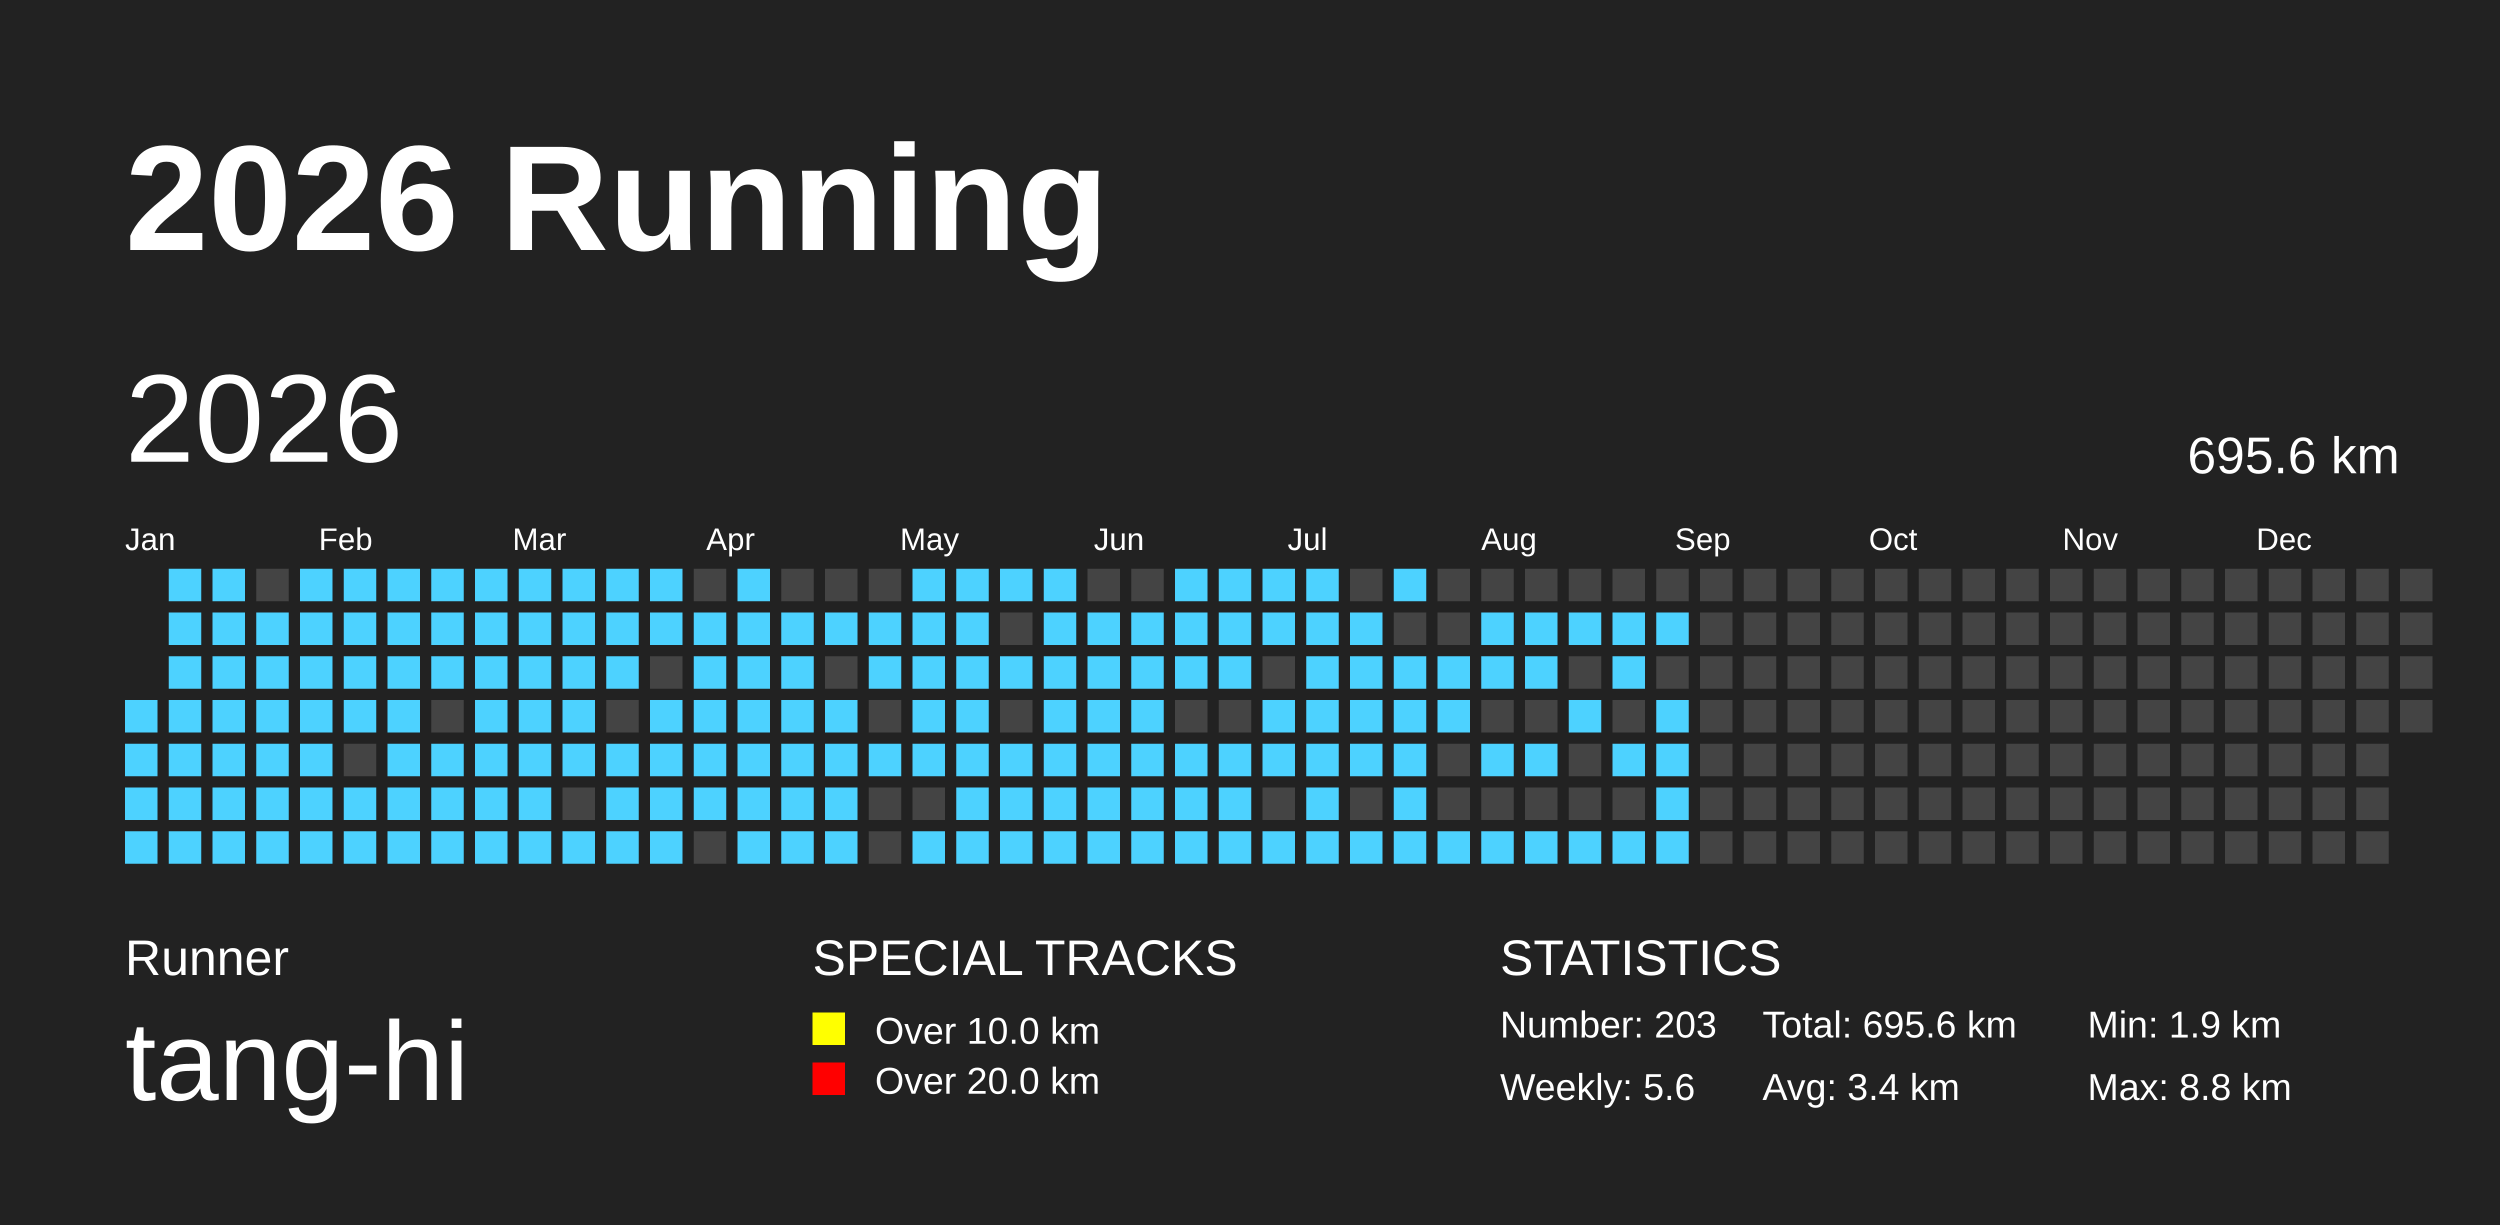
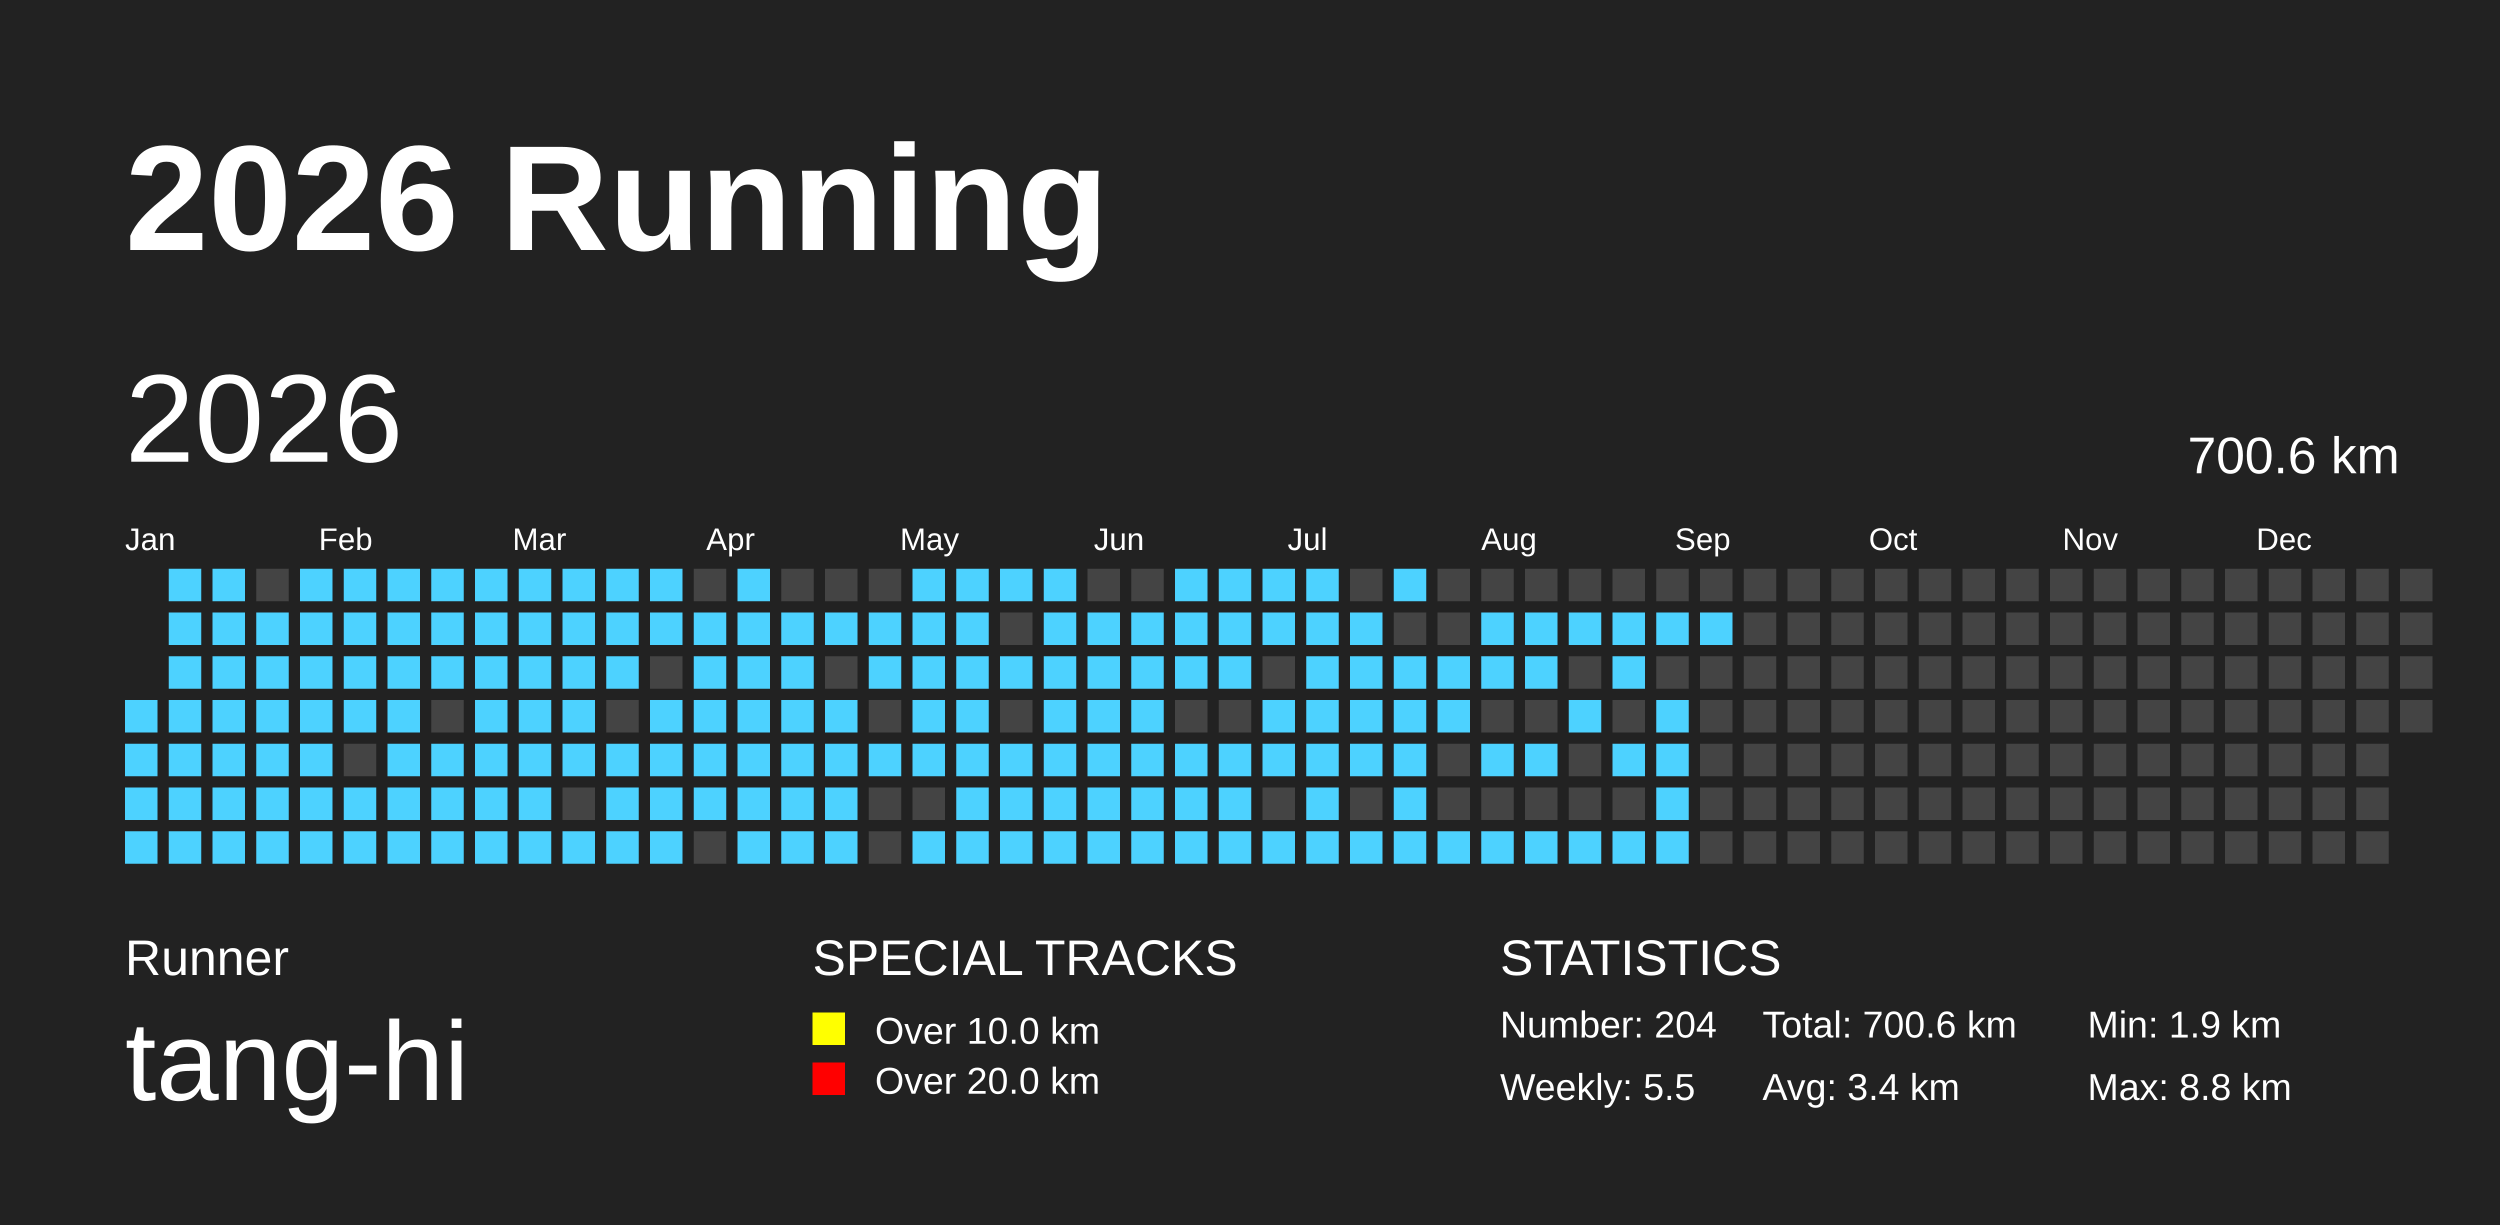
<svg xmlns="http://www.w3.org/2000/svg" baseProfile="full" height="98mm" version="1.1" viewBox="0,0,200,98" width="200mm">
  <defs />
  <rect fill="#222222" height="98" width="200" x="0" y="0" />
  <text fill="#FFFFFF" style="font-size:12px; font-family:Arial; font-weight:bold;" x="10" y="20">2026 Running</text>
  <text fill="#FFFFFF" style="font-size:4px; font-family:Arial" x="10" y="78">Runner</text>
  <text fill="#FFFFFF" style="font-size:9px; font-family:Arial" x="10" y="88">tang-hi</text>
  <text fill="#FFFFFF" style="font-size:4px; font-family:Arial" x="65" y="78">SPECIAL TRACKS</text>
  <rect fill="yellow" height="2.6" width="2.6" x="65" y="81" />
  <text fill="#FFFFFF" style="font-size:3px; font-family:Arial" x="70" y="83.5">Over 10.0 km</text>
  <rect fill="red" height="2.6" width="2.6" x="65" y="85" />
  <text fill="#FFFFFF" style="font-size:3px; font-family:Arial" x="70" y="87.5">Over 20.0 km</text>
  <text fill="#FFFFFF" style="font-size:4px; font-family:Arial" x="120" y="78">STATISTICS</text>
-   <text fill="#FFFFFF" style="font-size:3px; font-family:Arial" x="120" y="83">Number: 203</text>
-   <text fill="#FFFFFF" style="font-size:3px; font-family:Arial" x="120" y="88">Weekly: 5.6</text>
-   <text fill="#FFFFFF" style="font-size:3px; font-family:Arial" x="141" y="83">Total: 695.6 km</text>
+   <text fill="#FFFFFF" style="font-size:3px; font-family:Arial" x="120" y="83">Number: 204</text>
+   <text fill="#FFFFFF" style="font-size:3px; font-family:Arial" x="120" y="88">Weekly: 5.5</text>
+   <text fill="#FFFFFF" style="font-size:3px; font-family:Arial" x="141" y="83">Total: 700.6 km</text>
  <text fill="#FFFFFF" style="font-size:3px; font-family:Arial" x="141" y="88">Avg: 3.4 km</text>
  <text fill="#FFFFFF" style="font-size:3px; font-family:Arial" x="167" y="83">Min: 1.9 km</text>
  <text fill="#FFFFFF" style="font-size:3px; font-family:Arial" x="167" y="88">Max: 8.8 km</text>
  <text dominant-baseline="hanging" fill="#FFFFFF" style="font-size:10.0px; font-family:Arial;" x="10" y="30">2026</text>
-   <text dominant-baseline="hanging" fill="#FFFFFF" style="font-size:4.125px; font-family:Arial;" x="175" y="35">695.6 km</text>
+   <text dominant-baseline="hanging" fill="#FFFFFF" style="font-size:4.125px; font-family:Arial;" x="175" y="35">700.6 km</text>
  <text fill="#FFFFFF" style="font-size:2.5px; font-family:Arial" x="10.0" y="44">Jan</text>
  <text fill="#FFFFFF" style="font-size:2.5px; font-family:Arial" x="25.5" y="44">Feb</text>
  <text fill="#FFFFFF" style="font-size:2.5px; font-family:Arial" x="41.0" y="44">Mar</text>
  <text fill="#FFFFFF" style="font-size:2.5px; font-family:Arial" x="56.5" y="44">Apr</text>
  <text fill="#FFFFFF" style="font-size:2.5px; font-family:Arial" x="72.0" y="44">May</text>
  <text fill="#FFFFFF" style="font-size:2.5px; font-family:Arial" x="87.5" y="44">Jun</text>
  <text fill="#FFFFFF" style="font-size:2.5px; font-family:Arial" x="103.0" y="44">Jul</text>
  <text fill="#FFFFFF" style="font-size:2.5px; font-family:Arial" x="118.5" y="44">Aug</text>
  <text fill="#FFFFFF" style="font-size:2.5px; font-family:Arial" x="134.0" y="44">Sep</text>
  <text fill="#FFFFFF" style="font-size:2.5px; font-family:Arial" x="149.5" y="44">Oct</text>
  <text fill="#FFFFFF" style="font-size:2.5px; font-family:Arial" x="165.0" y="44">Nov</text>
  <text fill="#FFFFFF" style="font-size:2.5px; font-family:Arial" x="180.5" y="44">Dec</text>
  <rect fill="#4DD2FF" height="2.6" width="2.6" x="10.0" y="56.0" />
  <rect fill="#4DD2FF" height="2.6" width="2.6" x="10.0" y="59.5" />
  <rect fill="#4DD2FF" height="2.6" width="2.6" x="10.0" y="63.0" />
  <rect fill="#4DD2FF" height="2.6" width="2.6" x="10.0" y="66.5" />
  <rect fill="#4DD2FF" height="2.6" width="2.6" x="13.5" y="45.5" />
  <rect fill="#4DD2FF" height="2.6" width="2.6" x="13.5" y="49.0" />
  <rect fill="#4DD2FF" height="2.6" width="2.6" x="13.5" y="52.5" />
  <rect fill="#4DD2FF" height="2.6" width="2.6" x="13.5" y="56.0" />
  <rect fill="#4DD2FF" height="2.6" width="2.6" x="13.5" y="59.5" />
  <rect fill="#4DD2FF" height="2.6" width="2.6" x="13.5" y="63.0" />
  <rect fill="#4DD2FF" height="2.6" width="2.6" x="13.5" y="66.5" />
  <rect fill="#4DD2FF" height="2.6" width="2.6" x="17.0" y="45.5" />
  <rect fill="#4DD2FF" height="2.6" width="2.6" x="17.0" y="49.0" />
  <rect fill="#4DD2FF" height="2.6" width="2.6" x="17.0" y="52.5" />
  <rect fill="#4DD2FF" height="2.6" width="2.6" x="17.0" y="56.0" />
  <rect fill="#4DD2FF" height="2.6" width="2.6" x="17.0" y="59.5" />
  <rect fill="#4DD2FF" height="2.6" width="2.6" x="17.0" y="63.0" />
  <rect fill="#4DD2FF" height="2.6" width="2.6" x="17.0" y="66.5" />
  <rect fill="#444444" height="2.6" width="2.6" x="20.5" y="45.5" />
  <rect fill="#4DD2FF" height="2.6" width="2.6" x="20.5" y="49.0" />
  <rect fill="#4DD2FF" height="2.6" width="2.6" x="20.5" y="52.5" />
  <rect fill="#4DD2FF" height="2.6" width="2.6" x="20.5" y="56.0" />
  <rect fill="#4DD2FF" height="2.6" width="2.6" x="20.5" y="59.5" />
  <rect fill="#4DD2FF" height="2.6" width="2.6" x="20.5" y="63.0" />
  <rect fill="#4DD2FF" height="2.6" width="2.6" x="20.5" y="66.5" />
  <rect fill="#4DD2FF" height="2.6" width="2.6" x="24.0" y="45.5" />
  <rect fill="#4DD2FF" height="2.6" width="2.6" x="24.0" y="49.0" />
  <rect fill="#4DD2FF" height="2.6" width="2.6" x="24.0" y="52.5" />
  <rect fill="#4DD2FF" height="2.6" width="2.6" x="24.0" y="56.0" />
  <rect fill="#4DD2FF" height="2.6" width="2.6" x="24.0" y="59.5" />
  <rect fill="#4DD2FF" height="2.6" width="2.6" x="24.0" y="63.0" />
  <rect fill="#4DD2FF" height="2.6" width="2.6" x="24.0" y="66.5" />
  <rect fill="#4DD2FF" height="2.6" width="2.6" x="27.5" y="45.5" />
  <rect fill="#4DD2FF" height="2.6" width="2.6" x="27.5" y="49.0" />
  <rect fill="#4DD2FF" height="2.6" width="2.6" x="27.5" y="52.5" />
  <rect fill="#4DD2FF" height="2.6" width="2.6" x="27.5" y="56.0" />
  <rect fill="#444444" height="2.6" width="2.6" x="27.5" y="59.5" />
  <rect fill="#4DD2FF" height="2.6" width="2.6" x="27.5" y="63.0" />
  <rect fill="#4DD2FF" height="2.6" width="2.6" x="27.5" y="66.5" />
  <rect fill="#4DD2FF" height="2.6" width="2.6" x="31.0" y="45.5" />
  <rect fill="#4DD2FF" height="2.6" width="2.6" x="31.0" y="49.0" />
  <rect fill="#4DD2FF" height="2.6" width="2.6" x="31.0" y="52.5" />
  <rect fill="#4DD2FF" height="2.6" width="2.6" x="31.0" y="56.0" />
  <rect fill="#4DD2FF" height="2.6" width="2.6" x="31.0" y="59.5" />
  <rect fill="#4DD2FF" height="2.6" width="2.6" x="31.0" y="63.0" />
  <rect fill="#4DD2FF" height="2.6" width="2.6" x="31.0" y="66.5" />
  <rect fill="#4DD2FF" height="2.6" width="2.6" x="34.5" y="45.5" />
  <rect fill="#4DD2FF" height="2.6" width="2.6" x="34.5" y="49.0" />
  <rect fill="#4DD2FF" height="2.6" width="2.6" x="34.5" y="52.5" />
  <rect fill="#444444" height="2.6" width="2.6" x="34.5" y="56.0" />
  <rect fill="#4DD2FF" height="2.6" width="2.6" x="34.5" y="59.5" />
  <rect fill="#4DD2FF" height="2.6" width="2.6" x="34.5" y="63.0" />
  <rect fill="#4DD2FF" height="2.6" width="2.6" x="34.5" y="66.5" />
  <rect fill="#4DD2FF" height="2.6" width="2.6" x="38.0" y="45.5" />
  <rect fill="#4DD2FF" height="2.6" width="2.6" x="38.0" y="49.0" />
  <rect fill="#4DD2FF" height="2.6" width="2.6" x="38.0" y="52.5" />
  <rect fill="#4DD2FF" height="2.6" width="2.6" x="38.0" y="56.0" />
  <rect fill="#4DD2FF" height="2.6" width="2.6" x="38.0" y="59.5" />
  <rect fill="#4DD2FF" height="2.6" width="2.6" x="38.0" y="63.0" />
  <rect fill="#4DD2FF" height="2.6" width="2.6" x="38.0" y="66.5" />
  <rect fill="#4DD2FF" height="2.6" width="2.6" x="41.5" y="45.5" />
  <rect fill="#4DD2FF" height="2.6" width="2.6" x="41.5" y="49.0" />
  <rect fill="#4DD2FF" height="2.6" width="2.6" x="41.5" y="52.5" />
  <rect fill="#4DD2FF" height="2.6" width="2.6" x="41.5" y="56.0" />
  <rect fill="#4DD2FF" height="2.6" width="2.6" x="41.5" y="59.5" />
  <rect fill="#4DD2FF" height="2.6" width="2.6" x="41.5" y="63.0" />
  <rect fill="#4DD2FF" height="2.6" width="2.6" x="41.5" y="66.5" />
  <rect fill="#4DD2FF" height="2.6" width="2.6" x="45.0" y="45.5" />
  <rect fill="#4DD2FF" height="2.6" width="2.6" x="45.0" y="49.0" />
  <rect fill="#4DD2FF" height="2.6" width="2.6" x="45.0" y="52.5" />
  <rect fill="#4DD2FF" height="2.6" width="2.6" x="45.0" y="56.0" />
  <rect fill="#4DD2FF" height="2.6" width="2.6" x="45.0" y="59.5" />
  <rect fill="#444444" height="2.6" width="2.6" x="45.0" y="63.0" />
  <rect fill="#4DD2FF" height="2.6" width="2.6" x="45.0" y="66.5" />
  <rect fill="#4DD2FF" height="2.6" width="2.6" x="48.5" y="45.5" />
  <rect fill="#4DD2FF" height="2.6" width="2.6" x="48.5" y="49.0" />
  <rect fill="#4DD2FF" height="2.6" width="2.6" x="48.5" y="52.5" />
  <rect fill="#444444" height="2.6" width="2.6" x="48.5" y="56.0" />
  <rect fill="#4DD2FF" height="2.6" width="2.6" x="48.5" y="59.5" />
  <rect fill="#4DD2FF" height="2.6" width="2.6" x="48.5" y="63.0" />
  <rect fill="#4DD2FF" height="2.6" width="2.6" x="48.5" y="66.5" />
  <rect fill="#4DD2FF" height="2.6" width="2.6" x="52.0" y="45.5" />
  <rect fill="#4DD2FF" height="2.6" width="2.6" x="52.0" y="49.0" />
  <rect fill="#444444" height="2.6" width="2.6" x="52.0" y="52.5" />
  <rect fill="#4DD2FF" height="2.6" width="2.6" x="52.0" y="56.0" />
  <rect fill="#4DD2FF" height="2.6" width="2.6" x="52.0" y="59.5" />
  <rect fill="#4DD2FF" height="2.6" width="2.6" x="52.0" y="63.0" />
  <rect fill="#4DD2FF" height="2.6" width="2.6" x="52.0" y="66.5" />
  <rect fill="#444444" height="2.6" width="2.6" x="55.5" y="45.5" />
  <rect fill="#4DD2FF" height="2.6" width="2.6" x="55.5" y="49.0" />
  <rect fill="#4DD2FF" height="2.6" width="2.6" x="55.5" y="52.5" />
  <rect fill="#4DD2FF" height="2.6" width="2.6" x="55.5" y="56.0" />
  <rect fill="#4DD2FF" height="2.6" width="2.6" x="55.5" y="59.5" />
  <rect fill="#4DD2FF" height="2.6" width="2.6" x="55.5" y="63.0" />
  <rect fill="#444444" height="2.6" width="2.6" x="55.5" y="66.5" />
  <rect fill="#4DD2FF" height="2.6" width="2.6" x="59.0" y="45.5" />
  <rect fill="#4DD2FF" height="2.6" width="2.6" x="59.0" y="49.0" />
  <rect fill="#4DD2FF" height="2.6" width="2.6" x="59.0" y="52.5" />
  <rect fill="#4DD2FF" height="2.6" width="2.6" x="59.0" y="56.0" />
  <rect fill="#4DD2FF" height="2.6" width="2.6" x="59.0" y="59.5" />
  <rect fill="#4DD2FF" height="2.6" width="2.6" x="59.0" y="63.0" />
  <rect fill="#4DD2FF" height="2.6" width="2.6" x="59.0" y="66.5" />
  <rect fill="#444444" height="2.6" width="2.6" x="62.5" y="45.5" />
  <rect fill="#4DD2FF" height="2.6" width="2.6" x="62.5" y="49.0" />
  <rect fill="#4DD2FF" height="2.6" width="2.6" x="62.5" y="52.5" />
  <rect fill="#4DD2FF" height="2.6" width="2.6" x="62.5" y="56.0" />
  <rect fill="#4DD2FF" height="2.6" width="2.6" x="62.5" y="59.5" />
  <rect fill="#4DD2FF" height="2.6" width="2.6" x="62.5" y="63.0" />
  <rect fill="#4DD2FF" height="2.6" width="2.6" x="62.5" y="66.5" />
  <rect fill="#444444" height="2.6" width="2.6" x="66.0" y="45.5" />
  <rect fill="#4DD2FF" height="2.6" width="2.6" x="66.0" y="49.0" />
  <rect fill="#444444" height="2.6" width="2.6" x="66.0" y="52.5" />
  <rect fill="#4DD2FF" height="2.6" width="2.6" x="66.0" y="56.0" />
  <rect fill="#4DD2FF" height="2.6" width="2.6" x="66.0" y="59.5" />
  <rect fill="#4DD2FF" height="2.6" width="2.6" x="66.0" y="63.0" />
  <rect fill="#4DD2FF" height="2.6" width="2.6" x="66.0" y="66.5" />
  <rect fill="#444444" height="2.6" width="2.6" x="69.5" y="45.5" />
  <rect fill="#4DD2FF" height="2.6" width="2.6" x="69.5" y="49.0" />
  <rect fill="#4DD2FF" height="2.6" width="2.6" x="69.5" y="52.5" />
  <rect fill="#444444" height="2.6" width="2.6" x="69.5" y="56.0" />
  <rect fill="#4DD2FF" height="2.6" width="2.6" x="69.5" y="59.5" />
  <rect fill="#444444" height="2.6" width="2.6" x="69.5" y="63.0" />
  <rect fill="#444444" height="2.6" width="2.6" x="69.5" y="66.5" />
  <rect fill="#4DD2FF" height="2.6" width="2.6" x="73.0" y="45.5" />
  <rect fill="#4DD2FF" height="2.6" width="2.6" x="73.0" y="49.0" />
  <rect fill="#4DD2FF" height="2.6" width="2.6" x="73.0" y="52.5" />
  <rect fill="#4DD2FF" height="2.6" width="2.6" x="73.0" y="56.0" />
  <rect fill="#4DD2FF" height="2.6" width="2.6" x="73.0" y="59.5" />
  <rect fill="#444444" height="2.6" width="2.6" x="73.0" y="63.0" />
  <rect fill="#4DD2FF" height="2.6" width="2.6" x="73.0" y="66.5" />
  <rect fill="#4DD2FF" height="2.6" width="2.6" x="76.5" y="45.5" />
  <rect fill="#4DD2FF" height="2.6" width="2.6" x="76.5" y="49.0" />
  <rect fill="#4DD2FF" height="2.6" width="2.6" x="76.5" y="52.5" />
  <rect fill="#4DD2FF" height="2.6" width="2.6" x="76.5" y="56.0" />
  <rect fill="#4DD2FF" height="2.6" width="2.6" x="76.5" y="59.5" />
  <rect fill="#4DD2FF" height="2.6" width="2.6" x="76.5" y="63.0" />
  <rect fill="#4DD2FF" height="2.6" width="2.6" x="76.5" y="66.5" />
  <rect fill="#4DD2FF" height="2.6" width="2.6" x="80.0" y="45.5" />
  <rect fill="#444444" height="2.6" width="2.6" x="80.0" y="49.0" />
  <rect fill="#4DD2FF" height="2.6" width="2.6" x="80.0" y="52.5" />
  <rect fill="#444444" height="2.6" width="2.6" x="80.0" y="56.0" />
  <rect fill="#4DD2FF" height="2.6" width="2.6" x="80.0" y="59.5" />
  <rect fill="#4DD2FF" height="2.6" width="2.6" x="80.0" y="63.0" />
  <rect fill="#4DD2FF" height="2.6" width="2.6" x="80.0" y="66.5" />
  <rect fill="#4DD2FF" height="2.6" width="2.6" x="83.5" y="45.5" />
  <rect fill="#4DD2FF" height="2.6" width="2.6" x="83.5" y="49.0" />
  <rect fill="#4DD2FF" height="2.6" width="2.6" x="83.5" y="52.5" />
  <rect fill="#4DD2FF" height="2.6" width="2.6" x="83.5" y="56.0" />
  <rect fill="#4DD2FF" height="2.6" width="2.6" x="83.5" y="59.5" />
  <rect fill="#4DD2FF" height="2.6" width="2.6" x="83.5" y="63.0" />
  <rect fill="#4DD2FF" height="2.6" width="2.6" x="83.5" y="66.5" />
  <rect fill="#444444" height="2.6" width="2.6" x="87.0" y="45.5" />
  <rect fill="#4DD2FF" height="2.6" width="2.6" x="87.0" y="49.0" />
  <rect fill="#4DD2FF" height="2.6" width="2.6" x="87.0" y="52.5" />
  <rect fill="#4DD2FF" height="2.6" width="2.6" x="87.0" y="56.0" />
  <rect fill="#4DD2FF" height="2.6" width="2.6" x="87.0" y="59.5" />
  <rect fill="#4DD2FF" height="2.6" width="2.6" x="87.0" y="63.0" />
  <rect fill="#4DD2FF" height="2.6" width="2.6" x="87.0" y="66.5" />
  <rect fill="#444444" height="2.6" width="2.6" x="90.5" y="45.5" />
  <rect fill="#4DD2FF" height="2.6" width="2.6" x="90.5" y="49.0" />
  <rect fill="#4DD2FF" height="2.6" width="2.6" x="90.5" y="52.5" />
  <rect fill="#4DD2FF" height="2.6" width="2.6" x="90.5" y="56.0" />
  <rect fill="#4DD2FF" height="2.6" width="2.6" x="90.5" y="59.5" />
  <rect fill="#4DD2FF" height="2.6" width="2.6" x="90.5" y="63.0" />
  <rect fill="#4DD2FF" height="2.6" width="2.6" x="90.5" y="66.5" />
  <rect fill="#4DD2FF" height="2.6" width="2.6" x="94.0" y="45.5" />
  <rect fill="#4DD2FF" height="2.6" width="2.6" x="94.0" y="49.0" />
  <rect fill="#4DD2FF" height="2.6" width="2.6" x="94.0" y="52.5" />
  <rect fill="#444444" height="2.6" width="2.6" x="94.0" y="56.0" />
  <rect fill="#4DD2FF" height="2.6" width="2.6" x="94.0" y="59.5" />
  <rect fill="#4DD2FF" height="2.6" width="2.6" x="94.0" y="63.0" />
  <rect fill="#4DD2FF" height="2.6" width="2.6" x="94.0" y="66.5" />
  <rect fill="#4DD2FF" height="2.6" width="2.6" x="97.5" y="45.5" />
  <rect fill="#4DD2FF" height="2.6" width="2.6" x="97.5" y="49.0" />
  <rect fill="#4DD2FF" height="2.6" width="2.6" x="97.5" y="52.5" />
  <rect fill="#444444" height="2.6" width="2.6" x="97.5" y="56.0" />
  <rect fill="#4DD2FF" height="2.6" width="2.6" x="97.5" y="59.5" />
  <rect fill="#4DD2FF" height="2.6" width="2.6" x="97.5" y="63.0" />
  <rect fill="#4DD2FF" height="2.6" width="2.6" x="97.5" y="66.5" />
  <rect fill="#4DD2FF" height="2.6" width="2.6" x="101.0" y="45.5" />
  <rect fill="#4DD2FF" height="2.6" width="2.6" x="101.0" y="49.0" />
  <rect fill="#444444" height="2.6" width="2.6" x="101.0" y="52.5" />
  <rect fill="#4DD2FF" height="2.6" width="2.6" x="101.0" y="56.0" />
  <rect fill="#4DD2FF" height="2.6" width="2.6" x="101.0" y="59.5" />
  <rect fill="#444444" height="2.6" width="2.6" x="101.0" y="63.0" />
  <rect fill="#4DD2FF" height="2.6" width="2.6" x="101.0" y="66.5" />
  <rect fill="#4DD2FF" height="2.6" width="2.6" x="104.5" y="45.5" />
  <rect fill="#4DD2FF" height="2.6" width="2.6" x="104.5" y="49.0" />
  <rect fill="#4DD2FF" height="2.6" width="2.6" x="104.5" y="52.5" />
  <rect fill="#4DD2FF" height="2.6" width="2.6" x="104.5" y="56.0" />
  <rect fill="#4DD2FF" height="2.6" width="2.6" x="104.5" y="59.5" />
  <rect fill="#4DD2FF" height="2.6" width="2.6" x="104.5" y="63.0" />
  <rect fill="#4DD2FF" height="2.6" width="2.6" x="104.5" y="66.5" />
  <rect fill="#444444" height="2.6" width="2.6" x="108.0" y="45.5" />
  <rect fill="#4DD2FF" height="2.6" width="2.6" x="108.0" y="49.0" />
  <rect fill="#4DD2FF" height="2.6" width="2.6" x="108.0" y="52.5" />
  <rect fill="#4DD2FF" height="2.6" width="2.6" x="108.0" y="56.0" />
  <rect fill="#4DD2FF" height="2.6" width="2.6" x="108.0" y="59.5" />
  <rect fill="#444444" height="2.6" width="2.6" x="108.0" y="63.0" />
  <rect fill="#4DD2FF" height="2.6" width="2.6" x="108.0" y="66.5" />
  <rect fill="#4DD2FF" height="2.6" width="2.6" x="111.5" y="45.5" />
  <rect fill="#444444" height="2.6" width="2.6" x="111.5" y="49.0" />
  <rect fill="#4DD2FF" height="2.6" width="2.6" x="111.5" y="52.5" />
  <rect fill="#4DD2FF" height="2.6" width="2.6" x="111.5" y="56.0" />
  <rect fill="#4DD2FF" height="2.6" width="2.6" x="111.5" y="59.5" />
  <rect fill="#4DD2FF" height="2.6" width="2.6" x="111.5" y="63.0" />
  <rect fill="#4DD2FF" height="2.6" width="2.6" x="111.5" y="66.5" />
  <rect fill="#444444" height="2.6" width="2.6" x="115.0" y="45.5" />
  <rect fill="#444444" height="2.6" width="2.6" x="115.0" y="49.0" />
  <rect fill="#4DD2FF" height="2.6" width="2.6" x="115.0" y="52.5" />
  <rect fill="#4DD2FF" height="2.6" width="2.6" x="115.0" y="56.0" />
  <rect fill="#444444" height="2.6" width="2.6" x="115.0" y="59.5" />
  <rect fill="#444444" height="2.6" width="2.6" x="115.0" y="63.0" />
  <rect fill="#4DD2FF" height="2.6" width="2.6" x="115.0" y="66.5" />
  <rect fill="#444444" height="2.6" width="2.6" x="118.5" y="45.5" />
  <rect fill="#4DD2FF" height="2.6" width="2.6" x="118.5" y="49.0" />
  <rect fill="#4DD2FF" height="2.6" width="2.6" x="118.5" y="52.5" />
  <rect fill="#444444" height="2.6" width="2.6" x="118.5" y="56.0" />
  <rect fill="#4DD2FF" height="2.6" width="2.6" x="118.5" y="59.5" />
  <rect fill="#444444" height="2.6" width="2.6" x="118.5" y="63.0" />
  <rect fill="#4DD2FF" height="2.6" width="2.6" x="118.5" y="66.5" />
  <rect fill="#444444" height="2.6" width="2.6" x="122.0" y="45.5" />
  <rect fill="#4DD2FF" height="2.6" width="2.6" x="122.0" y="49.0" />
  <rect fill="#4DD2FF" height="2.6" width="2.6" x="122.0" y="52.5" />
  <rect fill="#444444" height="2.6" width="2.6" x="122.0" y="56.0" />
  <rect fill="#4DD2FF" height="2.6" width="2.6" x="122.0" y="59.5" />
  <rect fill="#444444" height="2.6" width="2.6" x="122.0" y="63.0" />
  <rect fill="#4DD2FF" height="2.6" width="2.6" x="122.0" y="66.5" />
  <rect fill="#444444" height="2.6" width="2.6" x="125.5" y="45.5" />
  <rect fill="#4DD2FF" height="2.6" width="2.6" x="125.5" y="49.0" />
  <rect fill="#444444" height="2.6" width="2.6" x="125.5" y="52.5" />
  <rect fill="#4DD2FF" height="2.6" width="2.6" x="125.5" y="56.0" />
  <rect fill="#444444" height="2.6" width="2.6" x="125.5" y="59.5" />
  <rect fill="#444444" height="2.6" width="2.6" x="125.5" y="63.0" />
  <rect fill="#4DD2FF" height="2.6" width="2.6" x="125.5" y="66.5" />
  <rect fill="#444444" height="2.6" width="2.6" x="129.0" y="45.5" />
  <rect fill="#4DD2FF" height="2.6" width="2.6" x="129.0" y="49.0" />
  <rect fill="#4DD2FF" height="2.6" width="2.6" x="129.0" y="52.5" />
  <rect fill="#444444" height="2.6" width="2.6" x="129.0" y="56.0" />
  <rect fill="#4DD2FF" height="2.6" width="2.6" x="129.0" y="59.5" />
  <rect fill="#444444" height="2.6" width="2.6" x="129.0" y="63.0" />
  <rect fill="#4DD2FF" height="2.6" width="2.6" x="129.0" y="66.5" />
  <rect fill="#444444" height="2.6" width="2.6" x="132.5" y="45.5" />
  <rect fill="#4DD2FF" height="2.6" width="2.6" x="132.5" y="49.0" />
  <rect fill="#444444" height="2.6" width="2.6" x="132.5" y="52.5" />
  <rect fill="#4DD2FF" height="2.6" width="2.6" x="132.5" y="56.0" />
  <rect fill="#4DD2FF" height="2.6" width="2.6" x="132.5" y="59.5" />
  <rect fill="#4DD2FF" height="2.6" width="2.6" x="132.5" y="63.0" />
  <rect fill="#4DD2FF" height="2.6" width="2.6" x="132.5" y="66.5" />
  <rect fill="#444444" height="2.6" width="2.6" x="136.0" y="45.5" />
-   <rect fill="#444444" height="2.6" width="2.6" x="136.0" y="49.0" />
+   <rect fill="#4DD2FF" height="2.6" width="2.6" x="136.0" y="49.0" />
  <rect fill="#444444" height="2.6" width="2.6" x="136.0" y="52.5" />
  <rect fill="#444444" height="2.6" width="2.6" x="136.0" y="56.0" />
  <rect fill="#444444" height="2.6" width="2.6" x="136.0" y="59.5" />
  <rect fill="#444444" height="2.6" width="2.6" x="136.0" y="63.0" />
  <rect fill="#444444" height="2.6" width="2.6" x="136.0" y="66.5" />
  <rect fill="#444444" height="2.6" width="2.6" x="139.5" y="45.5" />
  <rect fill="#444444" height="2.6" width="2.6" x="139.5" y="49.0" />
  <rect fill="#444444" height="2.6" width="2.6" x="139.5" y="52.5" />
  <rect fill="#444444" height="2.6" width="2.6" x="139.5" y="56.0" />
  <rect fill="#444444" height="2.6" width="2.6" x="139.5" y="59.5" />
  <rect fill="#444444" height="2.6" width="2.6" x="139.5" y="63.0" />
  <rect fill="#444444" height="2.6" width="2.6" x="139.5" y="66.5" />
  <rect fill="#444444" height="2.6" width="2.6" x="143.0" y="45.5" />
  <rect fill="#444444" height="2.6" width="2.6" x="143.0" y="49.0" />
  <rect fill="#444444" height="2.6" width="2.6" x="143.0" y="52.5" />
  <rect fill="#444444" height="2.6" width="2.6" x="143.0" y="56.0" />
  <rect fill="#444444" height="2.6" width="2.6" x="143.0" y="59.5" />
  <rect fill="#444444" height="2.6" width="2.6" x="143.0" y="63.0" />
  <rect fill="#444444" height="2.6" width="2.6" x="143.0" y="66.5" />
  <rect fill="#444444" height="2.6" width="2.6" x="146.5" y="45.5" />
  <rect fill="#444444" height="2.6" width="2.6" x="146.5" y="49.0" />
  <rect fill="#444444" height="2.6" width="2.6" x="146.5" y="52.5" />
  <rect fill="#444444" height="2.6" width="2.6" x="146.5" y="56.0" />
  <rect fill="#444444" height="2.6" width="2.6" x="146.5" y="59.5" />
  <rect fill="#444444" height="2.6" width="2.6" x="146.5" y="63.0" />
  <rect fill="#444444" height="2.6" width="2.6" x="146.5" y="66.5" />
  <rect fill="#444444" height="2.6" width="2.6" x="150.0" y="45.5" />
  <rect fill="#444444" height="2.6" width="2.6" x="150.0" y="49.0" />
  <rect fill="#444444" height="2.6" width="2.6" x="150.0" y="52.5" />
  <rect fill="#444444" height="2.6" width="2.6" x="150.0" y="56.0" />
  <rect fill="#444444" height="2.6" width="2.6" x="150.0" y="59.5" />
  <rect fill="#444444" height="2.6" width="2.6" x="150.0" y="63.0" />
  <rect fill="#444444" height="2.6" width="2.6" x="150.0" y="66.5" />
  <rect fill="#444444" height="2.6" width="2.6" x="153.5" y="45.5" />
  <rect fill="#444444" height="2.6" width="2.6" x="153.5" y="49.0" />
  <rect fill="#444444" height="2.6" width="2.6" x="153.5" y="52.5" />
  <rect fill="#444444" height="2.6" width="2.6" x="153.5" y="56.0" />
  <rect fill="#444444" height="2.6" width="2.6" x="153.5" y="59.5" />
  <rect fill="#444444" height="2.6" width="2.6" x="153.5" y="63.0" />
  <rect fill="#444444" height="2.6" width="2.6" x="153.5" y="66.5" />
  <rect fill="#444444" height="2.6" width="2.6" x="157.0" y="45.5" />
  <rect fill="#444444" height="2.6" width="2.6" x="157.0" y="49.0" />
  <rect fill="#444444" height="2.6" width="2.6" x="157.0" y="52.5" />
  <rect fill="#444444" height="2.6" width="2.6" x="157.0" y="56.0" />
  <rect fill="#444444" height="2.6" width="2.6" x="157.0" y="59.5" />
  <rect fill="#444444" height="2.6" width="2.6" x="157.0" y="63.0" />
  <rect fill="#444444" height="2.6" width="2.6" x="157.0" y="66.5" />
  <rect fill="#444444" height="2.6" width="2.6" x="160.5" y="45.5" />
  <rect fill="#444444" height="2.6" width="2.6" x="160.5" y="49.0" />
  <rect fill="#444444" height="2.6" width="2.6" x="160.5" y="52.5" />
  <rect fill="#444444" height="2.6" width="2.6" x="160.5" y="56.0" />
  <rect fill="#444444" height="2.6" width="2.6" x="160.5" y="59.5" />
  <rect fill="#444444" height="2.6" width="2.6" x="160.5" y="63.0" />
  <rect fill="#444444" height="2.6" width="2.6" x="160.5" y="66.5" />
  <rect fill="#444444" height="2.6" width="2.6" x="164.0" y="45.5" />
  <rect fill="#444444" height="2.6" width="2.6" x="164.0" y="49.0" />
  <rect fill="#444444" height="2.6" width="2.6" x="164.0" y="52.5" />
  <rect fill="#444444" height="2.6" width="2.6" x="164.0" y="56.0" />
  <rect fill="#444444" height="2.6" width="2.6" x="164.0" y="59.5" />
  <rect fill="#444444" height="2.6" width="2.6" x="164.0" y="63.0" />
  <rect fill="#444444" height="2.6" width="2.6" x="164.0" y="66.5" />
  <rect fill="#444444" height="2.6" width="2.6" x="167.5" y="45.5" />
  <rect fill="#444444" height="2.6" width="2.6" x="167.5" y="49.0" />
  <rect fill="#444444" height="2.6" width="2.6" x="167.5" y="52.5" />
  <rect fill="#444444" height="2.6" width="2.6" x="167.5" y="56.0" />
  <rect fill="#444444" height="2.6" width="2.6" x="167.5" y="59.5" />
  <rect fill="#444444" height="2.6" width="2.6" x="167.5" y="63.0" />
  <rect fill="#444444" height="2.6" width="2.6" x="167.5" y="66.5" />
  <rect fill="#444444" height="2.6" width="2.6" x="171.0" y="45.5" />
  <rect fill="#444444" height="2.6" width="2.6" x="171.0" y="49.0" />
  <rect fill="#444444" height="2.6" width="2.6" x="171.0" y="52.5" />
  <rect fill="#444444" height="2.6" width="2.6" x="171.0" y="56.0" />
  <rect fill="#444444" height="2.6" width="2.6" x="171.0" y="59.5" />
  <rect fill="#444444" height="2.6" width="2.6" x="171.0" y="63.0" />
  <rect fill="#444444" height="2.6" width="2.6" x="171.0" y="66.5" />
  <rect fill="#444444" height="2.6" width="2.6" x="174.5" y="45.5" />
  <rect fill="#444444" height="2.6" width="2.6" x="174.5" y="49.0" />
  <rect fill="#444444" height="2.6" width="2.6" x="174.5" y="52.5" />
  <rect fill="#444444" height="2.6" width="2.6" x="174.5" y="56.0" />
  <rect fill="#444444" height="2.6" width="2.6" x="174.5" y="59.5" />
  <rect fill="#444444" height="2.6" width="2.6" x="174.5" y="63.0" />
  <rect fill="#444444" height="2.6" width="2.6" x="174.5" y="66.5" />
  <rect fill="#444444" height="2.6" width="2.6" x="178.0" y="45.5" />
  <rect fill="#444444" height="2.6" width="2.6" x="178.0" y="49.0" />
  <rect fill="#444444" height="2.6" width="2.6" x="178.0" y="52.5" />
  <rect fill="#444444" height="2.6" width="2.6" x="178.0" y="56.0" />
  <rect fill="#444444" height="2.6" width="2.6" x="178.0" y="59.5" />
  <rect fill="#444444" height="2.6" width="2.6" x="178.0" y="63.0" />
  <rect fill="#444444" height="2.6" width="2.6" x="178.0" y="66.5" />
  <rect fill="#444444" height="2.6" width="2.6" x="181.5" y="45.5" />
  <rect fill="#444444" height="2.6" width="2.6" x="181.5" y="49.0" />
  <rect fill="#444444" height="2.6" width="2.6" x="181.5" y="52.5" />
  <rect fill="#444444" height="2.6" width="2.6" x="181.5" y="56.0" />
  <rect fill="#444444" height="2.6" width="2.6" x="181.5" y="59.5" />
  <rect fill="#444444" height="2.6" width="2.6" x="181.5" y="63.0" />
  <rect fill="#444444" height="2.6" width="2.6" x="181.5" y="66.5" />
  <rect fill="#444444" height="2.6" width="2.6" x="185.0" y="45.5" />
  <rect fill="#444444" height="2.6" width="2.6" x="185.0" y="49.0" />
  <rect fill="#444444" height="2.6" width="2.6" x="185.0" y="52.5" />
  <rect fill="#444444" height="2.6" width="2.6" x="185.0" y="56.0" />
  <rect fill="#444444" height="2.6" width="2.6" x="185.0" y="59.5" />
  <rect fill="#444444" height="2.6" width="2.6" x="185.0" y="63.0" />
  <rect fill="#444444" height="2.6" width="2.6" x="185.0" y="66.5" />
  <rect fill="#444444" height="2.6" width="2.6" x="188.5" y="45.5" />
  <rect fill="#444444" height="2.6" width="2.6" x="188.5" y="49.0" />
  <rect fill="#444444" height="2.6" width="2.6" x="188.5" y="52.5" />
  <rect fill="#444444" height="2.6" width="2.6" x="188.5" y="56.0" />
  <rect fill="#444444" height="2.6" width="2.6" x="188.5" y="59.5" />
  <rect fill="#444444" height="2.6" width="2.6" x="188.5" y="63.0" />
  <rect fill="#444444" height="2.6" width="2.6" x="188.5" y="66.5" />
  <rect fill="#444444" height="2.6" width="2.6" x="192.0" y="45.5" />
  <rect fill="#444444" height="2.6" width="2.6" x="192.0" y="49.0" />
  <rect fill="#444444" height="2.6" width="2.6" x="192.0" y="52.5" />
  <rect fill="#444444" height="2.6" width="2.6" x="192.0" y="56.0" />
</svg>
